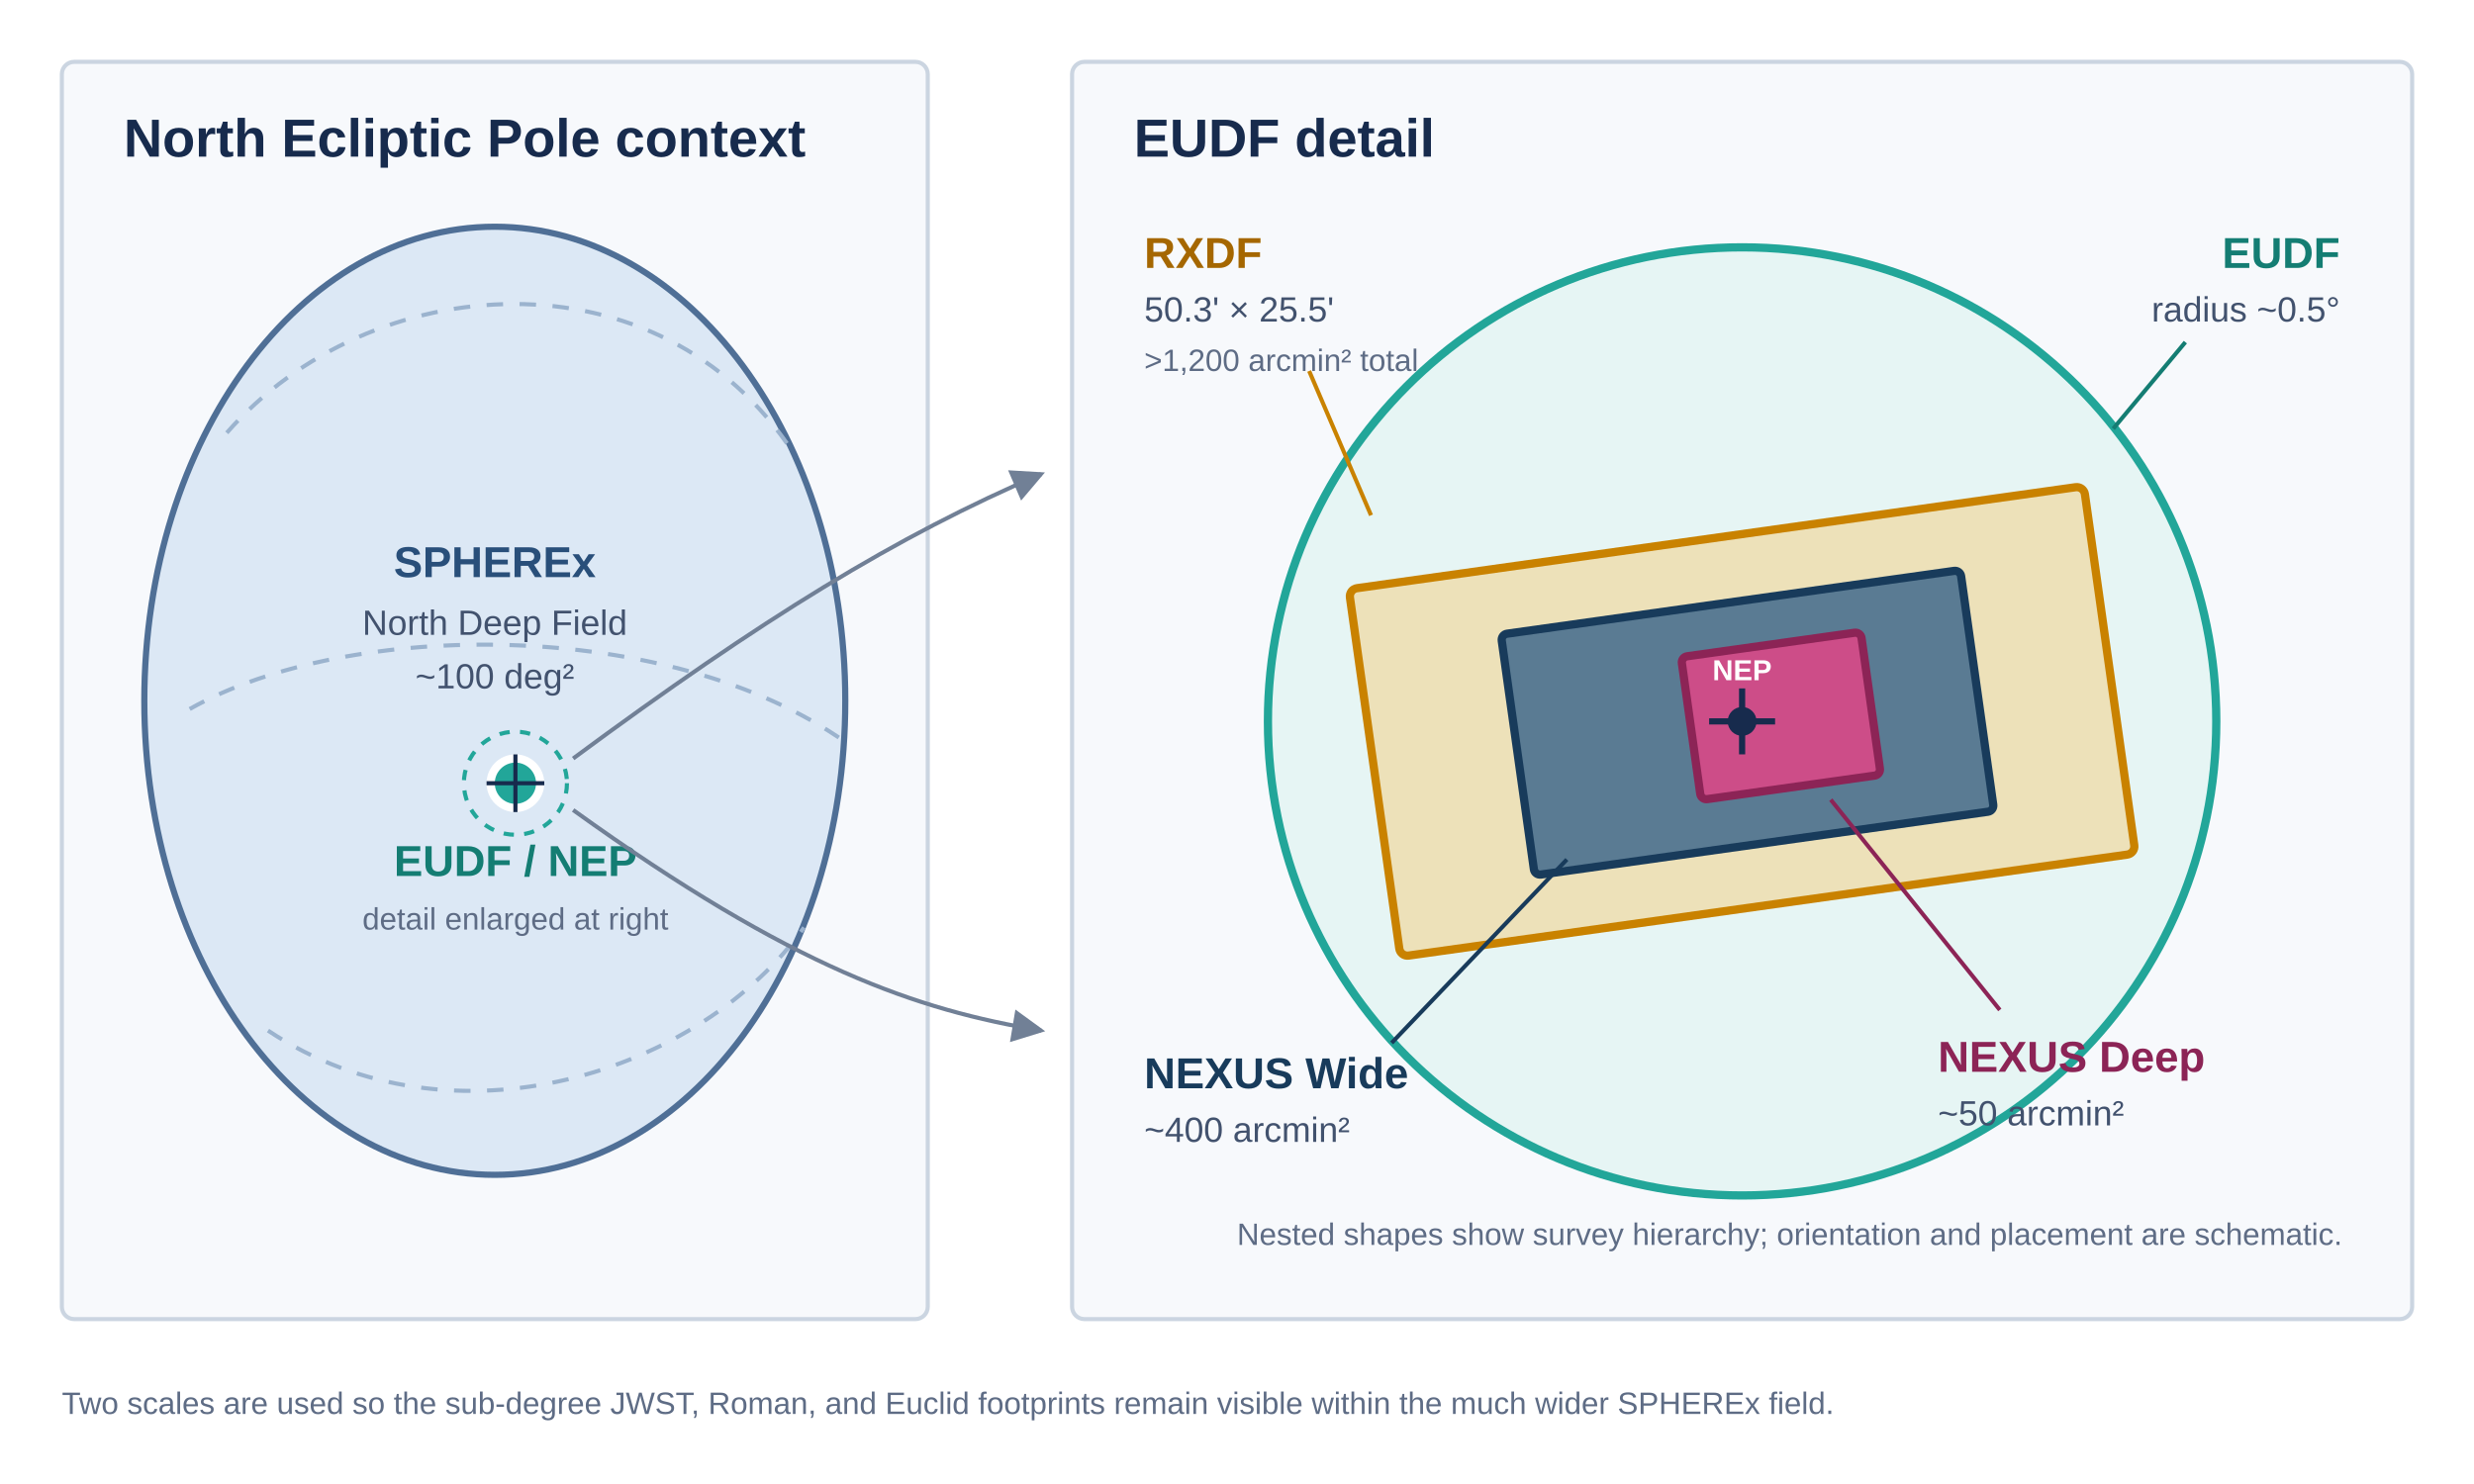
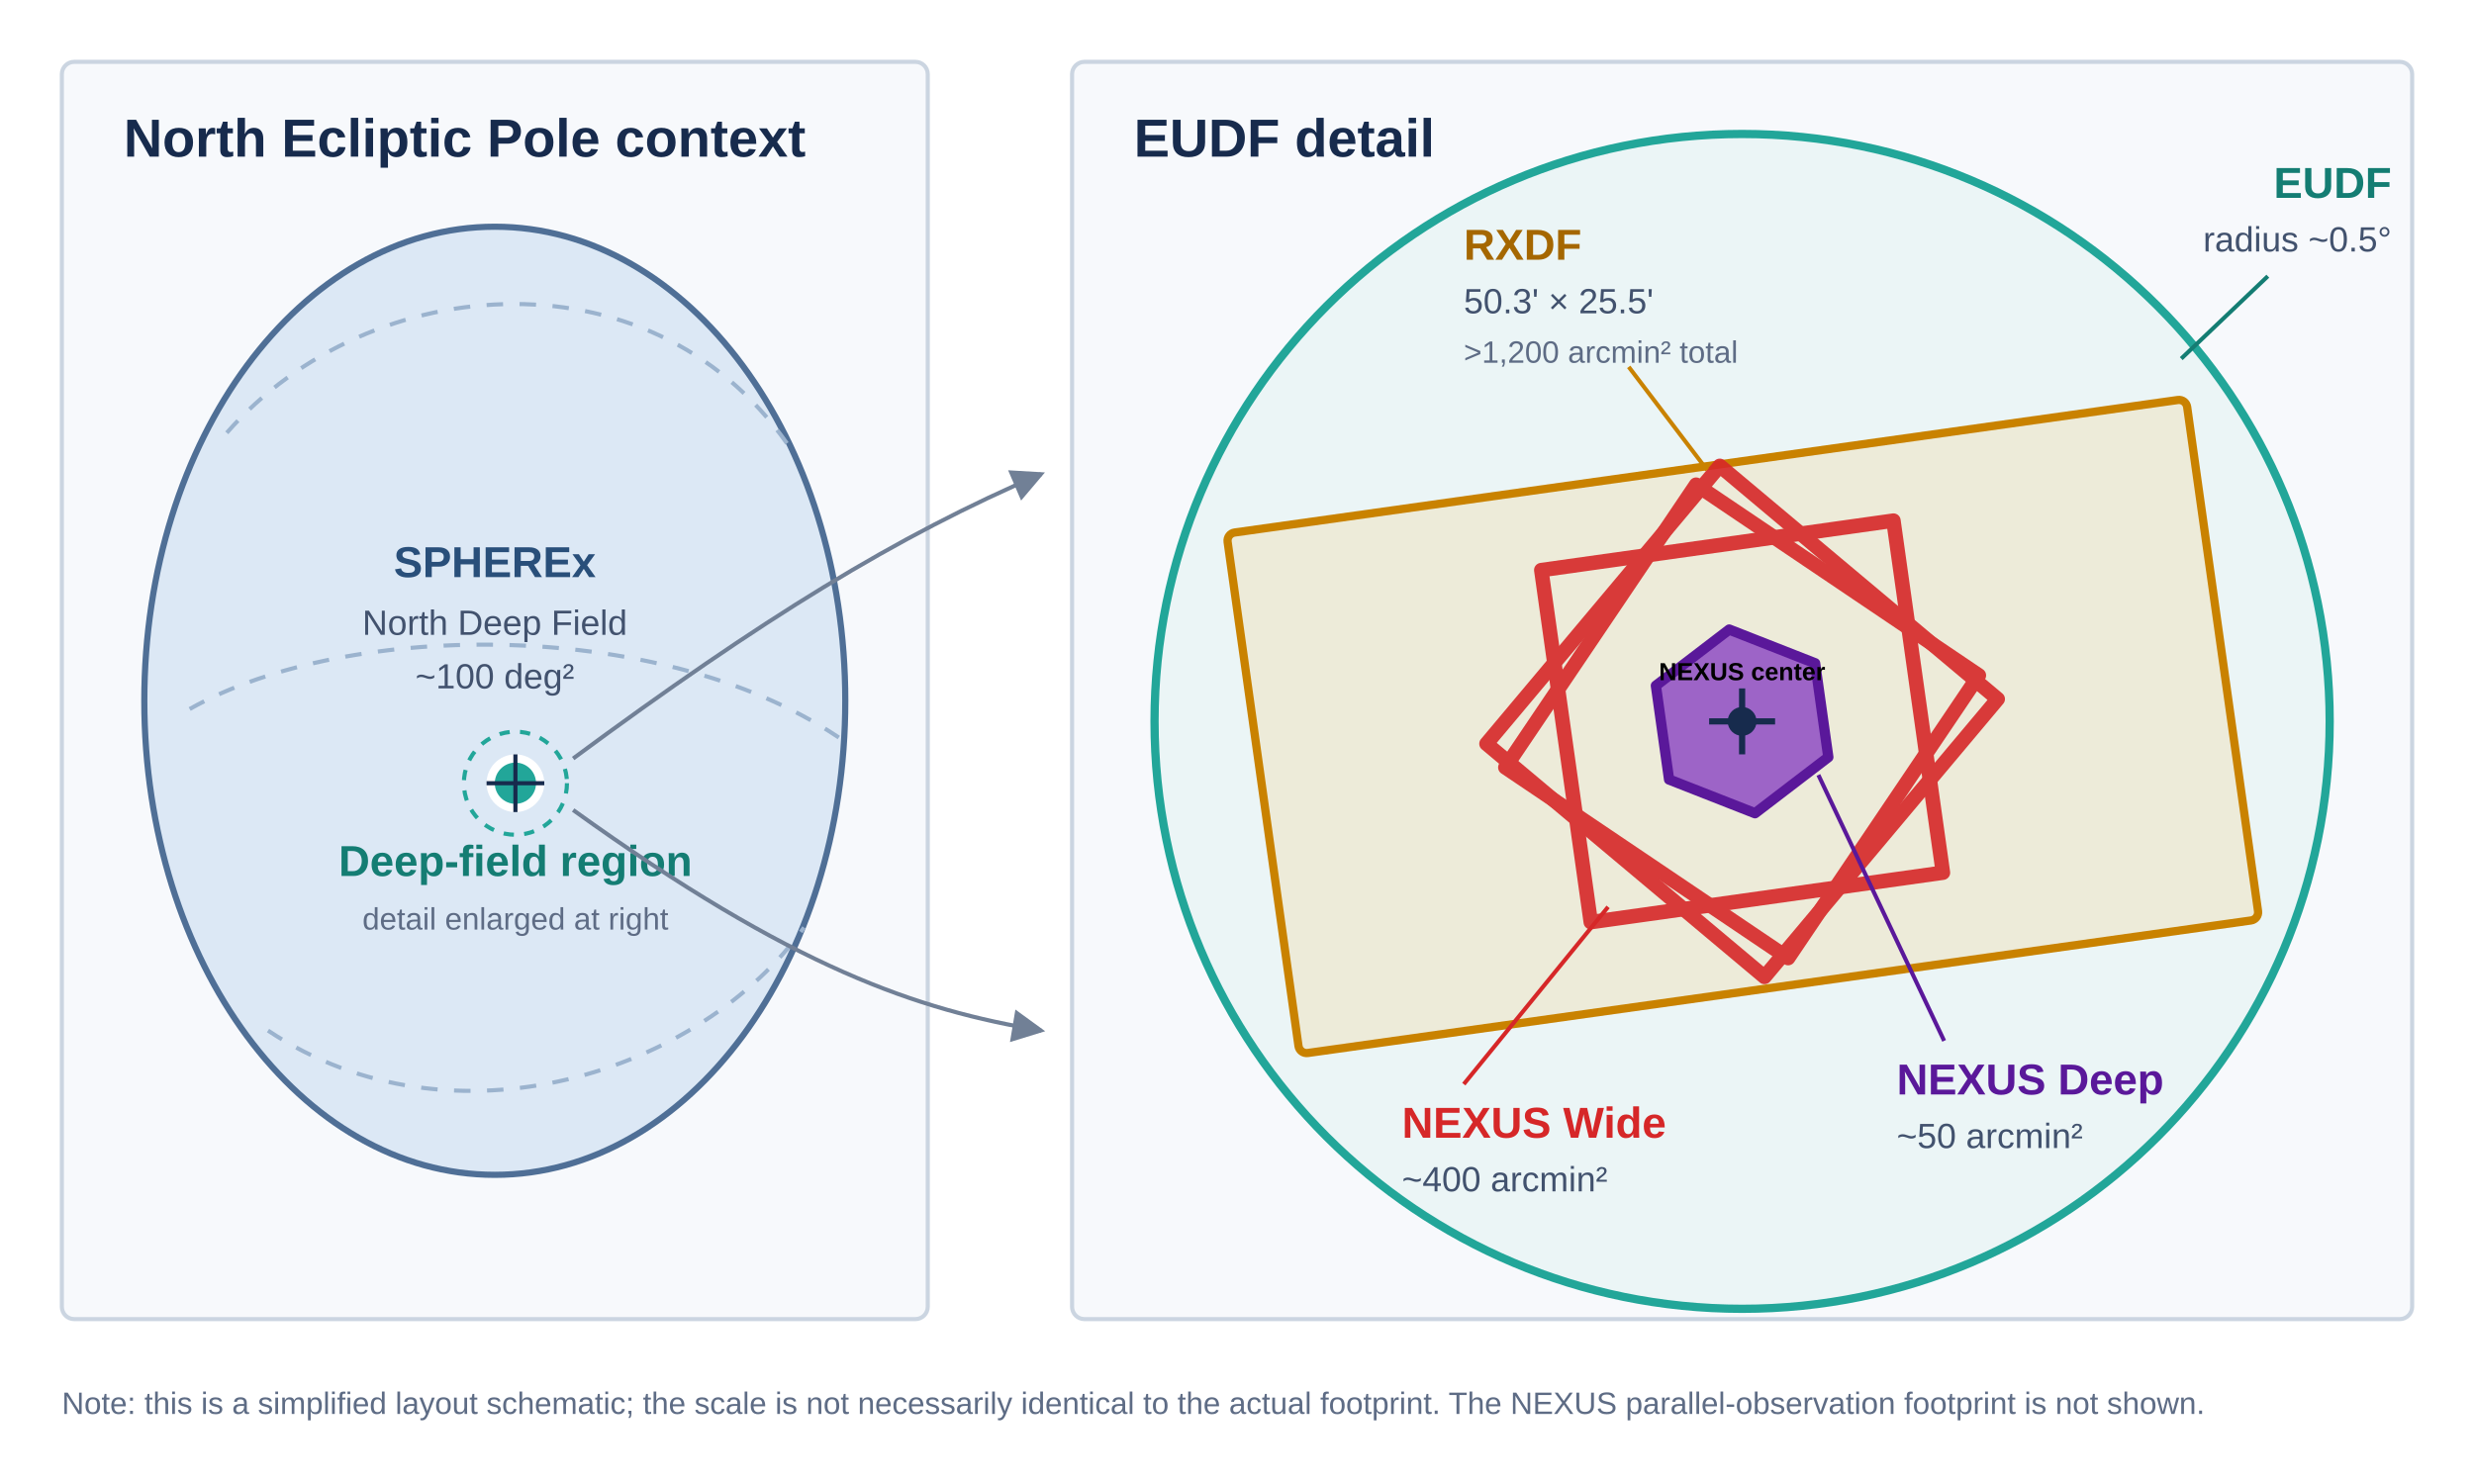
<svg xmlns="http://www.w3.org/2000/svg" viewBox="0 0 1200 720" role="img" aria-labelledby="title desc">
  <defs>
    <marker id="arrow" markerWidth="8" markerHeight="8" refX="7" refY="4" orient="auto">
      <path d="M0 0 L8 4 L0 8 Z" fill="#718096" />
    </marker>
    <style>
      text { font-family: -apple-system, BlinkMacSystemFont, "Segoe UI", Arial, sans-serif; letter-spacing: 0; }
      .panel-title { font-size: 26px; font-weight: 700; fill: #172b4d; }
      .label { font-size: 21px; font-weight: 700; }
      .detail { font-size: 17px; fill: #42526e; }
      .small { font-size: 15px; fill: #5e6c85; }
    </style>
  </defs>
  <rect width="1200" height="720" fill="#ffffff" />
  <rect x="30" y="30" width="420" height="610" rx="6" fill="#f7f9fc" stroke="#cbd5e1" stroke-width="2" />
  <rect x="520" y="30" width="650" height="610" rx="6" fill="#f7f9fc" stroke="#cbd5e1" stroke-width="2" />
  <text x="60" y="76" class="panel-title">North Ecliptic Pole context</text>
  <text x="550" y="76" class="panel-title">EUDF detail</text>
  <ellipse cx="240" cy="340" rx="170" ry="230" fill="#dce8f5" stroke="#4f6f96" stroke-width="3" />
  <path d="M110 210 C180 130 320 120 385 220 M92 344 C170 300 325 300 410 360 M130 500 C220 560 340 520 390 450" fill="none" stroke="#9bb3ce" stroke-width="2" stroke-dasharray="8 8" />
  <text x="240" y="280" text-anchor="middle" class="label" fill="#294f7a">SPHEREx</text>
  <text x="240" y="308" text-anchor="middle" class="detail">North Deep Field</text>
  <text x="240" y="334" text-anchor="middle" class="detail">~100 deg²</text>
  <circle cx="250" cy="380" r="12" fill="#22a699" stroke="#ffffff" stroke-width="4" />
  <circle cx="250" cy="380" r="25" fill="none" stroke="#22a699" stroke-width="2" stroke-dasharray="5 5" />
  <path d="M236 380 H264 M250 366 V394" stroke="#172b4d" stroke-width="2" />
-   <text x="250" y="425" text-anchor="middle" class="label" fill="#147d73">EUDF / NEP</text>
+   <text x="250" y="425" text-anchor="middle" class="label" fill="#147d73">Deep-field region</text>
  <text x="250" y="451" text-anchor="middle" class="small">detail enlarged at right</text>
  <path d="M278 368 C370 300 435 260 505 230" fill="none" stroke="#718096" stroke-width="2" marker-end="url(#arrow)" />
  <path d="M278 393 C385 470 445 490 505 500" fill="none" stroke="#718096" stroke-width="2" marker-end="url(#arrow)" />
-   <circle cx="845" cy="350" r="230" fill="#d9f1ed" fill-opacity="0.55" stroke="#22a699" stroke-width="4" />
-   <text x="1135" y="130" text-anchor="end" class="label" fill="#147d73">EUDF</text>
-   <text x="1135" y="156" text-anchor="end" class="detail">radius ~0.5°</text>
-   <path d="M1060 166 L1025 208" stroke="#147d73" stroke-width="2" />
-   <g transform="rotate(-8 845 350)">
-     <rect x="665" y="260" width="360" height="180" rx="4" fill="#f7c873" fill-opacity="0.45" stroke="#c98200" stroke-width="4" />
-     <rect x="735" y="292" width="225" height="118" rx="3" fill="#315f88" fill-opacity="0.78" stroke="#183b5b" stroke-width="4" />
-     <rect x="820" y="315" width="88" height="70" rx="3" fill="#d94888" fill-opacity="0.9" stroke="#8c2456" stroke-width="4" />
+   <circle cx="845" cy="350" r="285" fill="#d9f1ed" fill-opacity="0.40" stroke="#22a699" stroke-width="4" />
+   <text x="1160" y="96" text-anchor="end" class="label" fill="#147d73">EUDF</text>
+   <text x="1160" y="122" text-anchor="end" class="detail">radius ~0.5°</text>
+   <path d="M1100 134 L1058 174" stroke="#147d73" stroke-width="2" />
+   <g id="rxdf" transform="rotate(-8 845 350)">
+     <rect x="610" y="225" width="470" height="255" rx="4" fill="#f7c873" fill-opacity="0.22" stroke="#c98200" stroke-width="4" />
  </g>
-   <path d="M665 250 L635 180" stroke="#c98200" stroke-width="2" />
-   <text x="555" y="130" class="label" fill="#a56700">RXDF</text>
-   <text x="555" y="156" class="detail">50.3' × 25.5'</text>
-   <text x="555" y="180" class="small">&gt;1,200 arcmin² total</text>
-   <path d="M760 417 L675 506" stroke="#183b5b" stroke-width="2" />
-   <text x="555" y="528" class="label" fill="#183b5b">NEXUS Wide</text>
-   <text x="555" y="554" class="detail">~400 arcmin²</text>
-   <path d="M888 388 L970 490" stroke="#8c2456" stroke-width="2" />
-   <text x="940" y="520" class="label" fill="#8c2456">NEXUS Deep</text>
-   <text x="940" y="546" class="detail">~50 arcmin²</text>
-   <g transform="translate(845 350)">
+   <g id="nexus-wide" transform="translate(845 350) rotate(-8) scale(0.88)">
+     <g fill="none" stroke="#d62728" stroke-width="8" stroke-linejoin="round" stroke-linecap="round" opacity="0.9">
+       <rect x="-100" y="-100" width="200" height="200" transform="rotate(-42)" />
+       <rect x="-98" y="-98" width="196" height="196" transform="rotate(0)" />
+       <rect x="-94" y="-94" width="188" height="188" transform="rotate(42)" />
+     </g>
+   </g>
+   <g id="nexus-deep" transform="translate(845 350) rotate(-8)">
+     <polygon points="0,-45 39,-23 39,23 0,45 -39,23 -39,-23" fill="#7b2cbf" fill-opacity="0.70" stroke="#5a189a" stroke-width="5" stroke-linejoin="round" />
+   </g>
+   <path d="M828 228 L790 178" stroke="#c98200" stroke-width="2" />
+   <text x="710" y="126" class="label" fill="#a56700">RXDF</text>
+   <text x="710" y="152" class="detail">50.3' × 25.5'</text>
+   <text x="710" y="176" class="small">&gt;1,200 arcmin² total</text>
+   <path d="M780 440 L710 526" stroke="#d62728" stroke-width="2" />
+   <text x="680" y="552" class="label" fill="#d62728">NEXUS Wide</text>
+   <text x="680" y="578" class="detail">~400 arcmin²</text>
+   <path d="M882 376 L943 505" stroke="#5a189a" stroke-width="2" />
+   <text x="920" y="531" class="label" fill="#5a189a">NEXUS Deep</text>
+   <text x="920" y="557" class="detail">~50 arcmin²</text>
+   <g id="nexus-center-marker" transform="translate(845 350)">
    <circle r="7" fill="#172b4d" />
    <path d="M-16 0 H16 M0 -16 V16" stroke="#172b4d" stroke-width="3" />
  </g>
-   <text x="845" y="330" text-anchor="middle" font-size="14" font-weight="700" fill="#ffffff">NEP</text>
-   <text x="600" y="604" class="small">Nested shapes show survey hierarchy; orientation and placement are schematic.</text>
-   <text x="30" y="686" class="small">Two scales are used so the sub-degree JWST, Roman, and Euclid footprints remain visible within the much wider SPHEREx field.</text>
+   <text x="845" y="330" text-anchor="middle" font-size="12" font-weight="700" fill="#000000">NEXUS center</text>
+   <text x="30" y="686" class="small">Note: this is a simplified layout schematic; the scale is not necessarily identical to the actual footprint. The NEXUS parallel-observation footprint is not shown.</text>
</svg>
